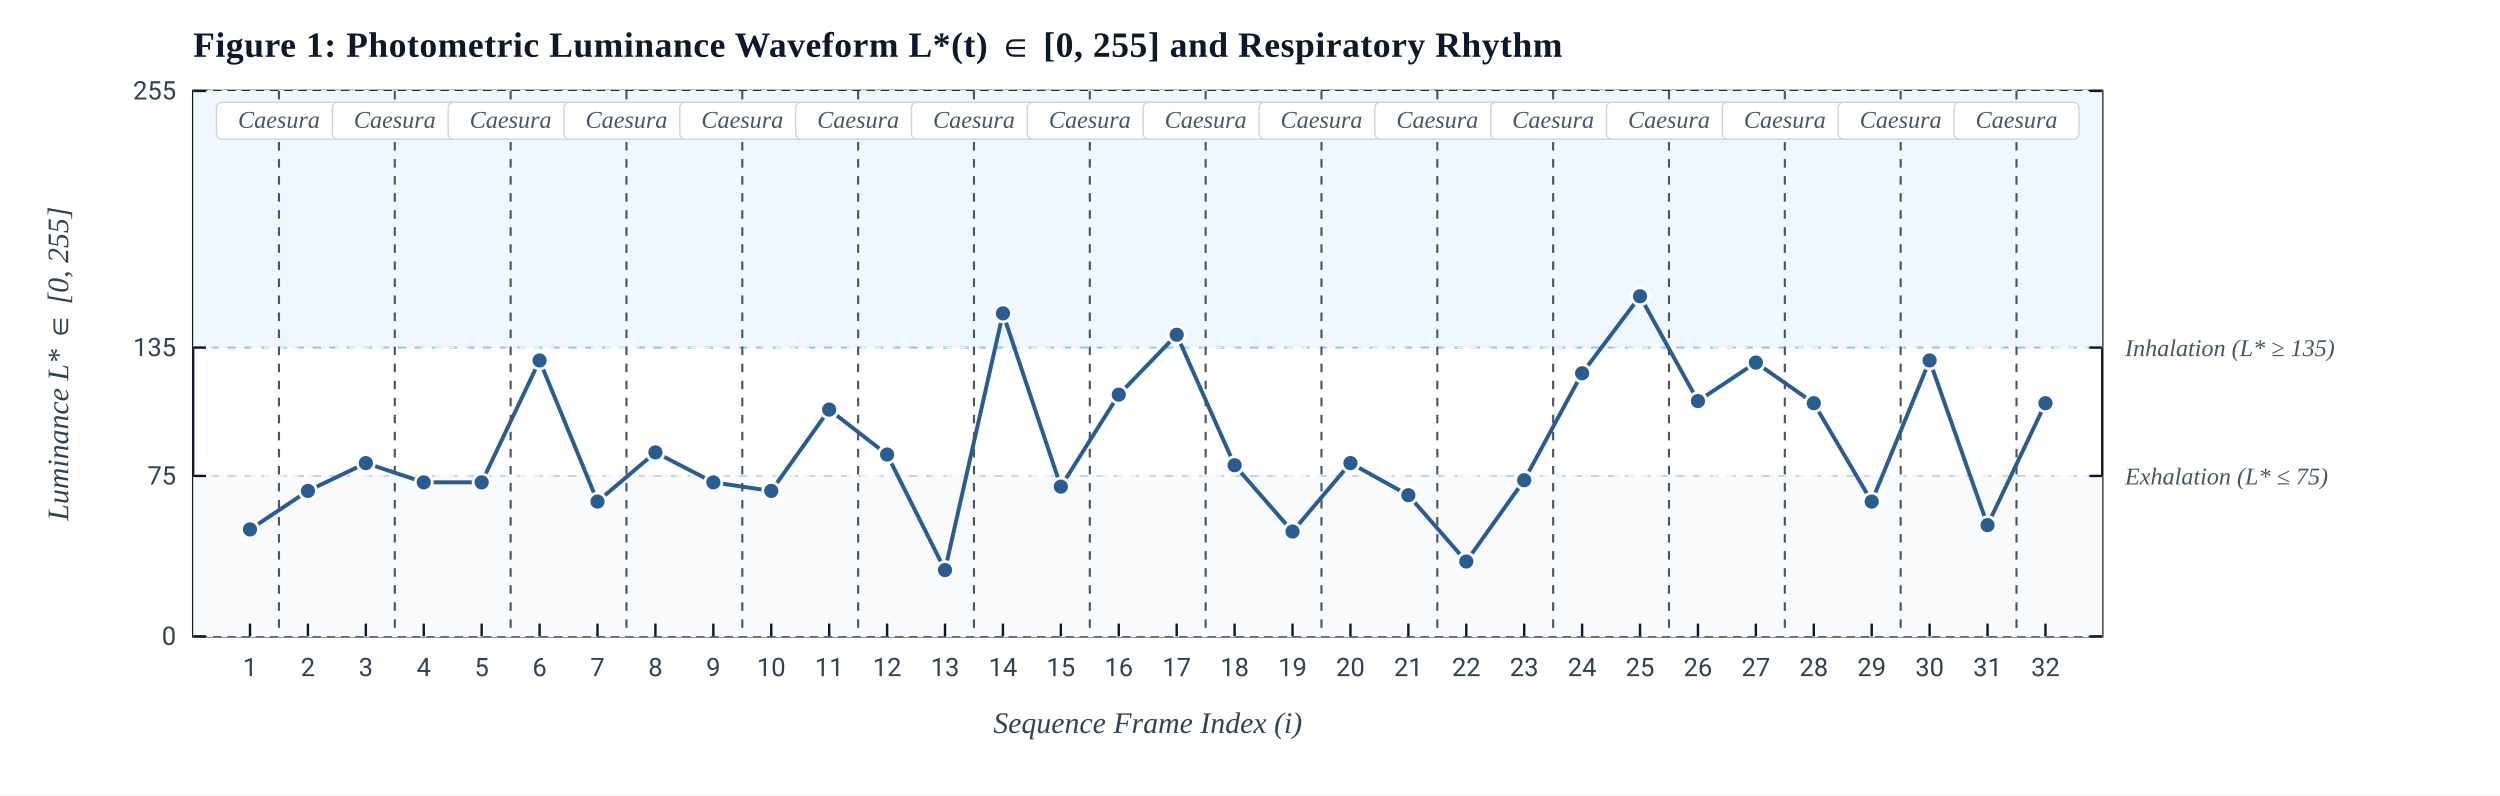
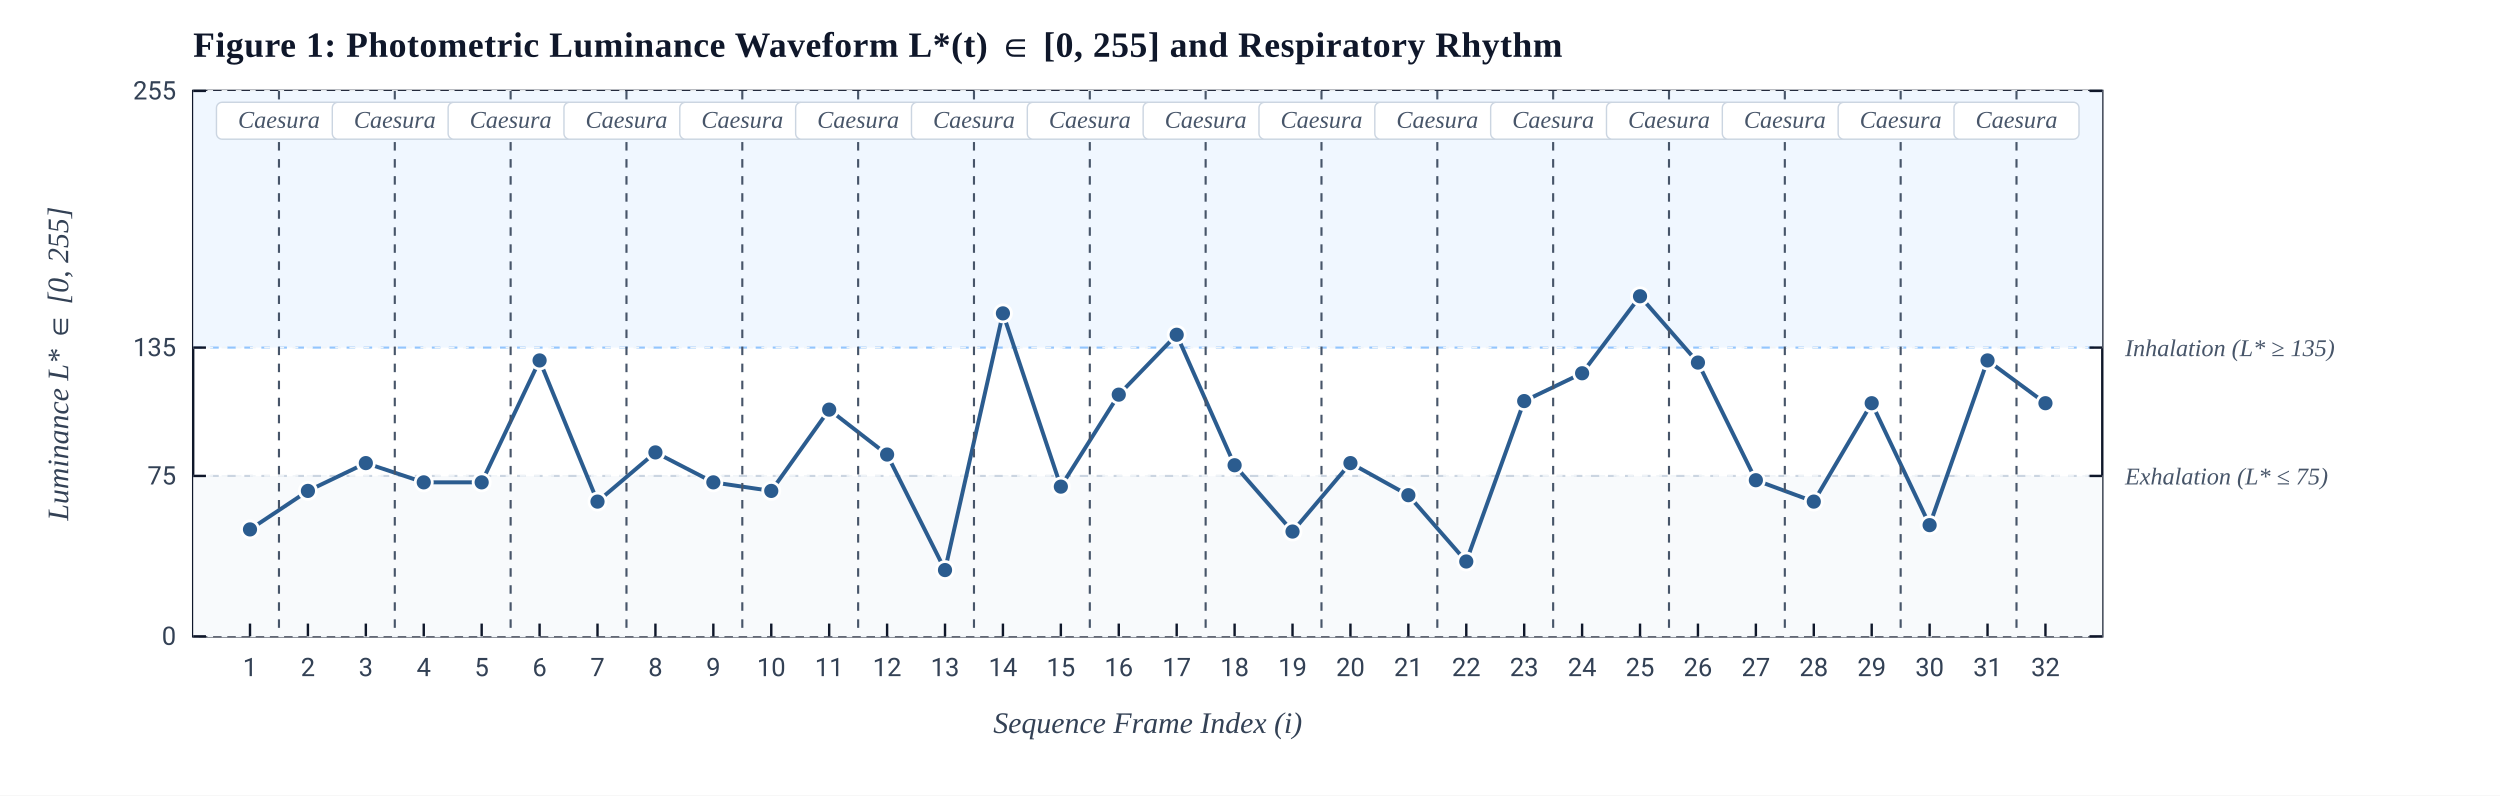
<svg xmlns="http://www.w3.org/2000/svg" viewBox="0 0 880 280" width="100%" height="100%">
  <style>
    .paper-bg { fill: #ffffff; }
    .spine-box { fill: #ffffff; stroke: #0f172a; stroke-width: 0.85; }
    .academic-grid { stroke: #f1f5f9; stroke-width: 0.6; stroke-dasharray: 2 3; }
    .tick-line { stroke: #0f172a; stroke-width: 0.85; }
    .fig-heading { fill: #0f172a; font-family: "Times New Roman", Times, "Nimbus Roman No9 L", "Liberation Serif", serif; font-size: 12.5px; font-weight: bold; letter-spacing: 0.2px; }
    .axis-title { fill: #334155; font-family: "Times New Roman", Times, "Nimbus Roman No9 L", "Liberation Serif", serif; font-size: 10.5px; font-style: italic; }
    .tick-label { fill: #334155; font-family: -apple-system, BlinkMacSystemFont, "Segoe UI", Roboto, Helvetica, Arial, sans-serif; font-size: 9px; font-variant-numeric: tabular-nums; }
    .threshold-label { fill: #475569; font-family: "Times New Roman", Times, "Nimbus Roman No9 L", "Liberation Serif", serif; font-size: 8.5px; font-style: italic; }
  </style>
  <rect width="880" height="280" class="paper-bg" />
  <text x="68" y="20" class="fig-heading">Figure 1: Photometric Luminance Waveform L*(t) ∈ [0, 255] and Respiratory Rhythm</text>
  <rect x="68" y="32" width="672" height="192" class="spine-box" />
  <rect x="68" y="32" width="672" height="90.353" fill="#f0f7ff" stroke="none" />
  <rect x="68" y="167.529" width="672" height="56.471" fill="#f8fafc" stroke="none" />
  <line x1="68" y1="122.353" x2="740" y2="122.353" stroke="#93c5fd" stroke-width="0.75" stroke-dasharray="3 3" />
  <text x="748" y="125.353" class="threshold-label" fill="#2b5c8f" text-anchor="start">Inhalation (L* ≥ 135)</text>
  <line x1="68" y1="167.529" x2="740" y2="167.529" stroke="#cbd5e1" stroke-width="0.75" stroke-dasharray="3 3" />
  <text x="748" y="170.529" class="threshold-label" fill="#475569" text-anchor="start">Exhalation (L* ≤ 75)</text>
  <text transform="translate(24, 128) rotate(-90)" class="axis-title" text-anchor="middle">Luminance L* ∈ [0, 255]</text>
  <line x1="68" y1="32" x2="740" y2="32" class="academic-grid" />
  <line x1="68" y1="32" x2="72.5" y2="32" class="tick-line" />
  <line x1="735.5" y1="32" x2="740" y2="32" class="tick-line" />
  <text x="62" y="35" class="tick-label" text-anchor="end">255</text>
  <line x1="68" y1="122.353" x2="740" y2="122.353" class="academic-grid" />
  <line x1="68" y1="122.353" x2="72.5" y2="122.353" class="tick-line" />
  <line x1="735.5" y1="122.353" x2="740" y2="122.353" class="tick-line" />
  <text x="62" y="125.353" class="tick-label" text-anchor="end">135</text>
  <line x1="68" y1="167.529" x2="740" y2="167.529" class="academic-grid" />
  <line x1="68" y1="167.529" x2="72.5" y2="167.529" class="tick-line" />
  <line x1="735.5" y1="167.529" x2="740" y2="167.529" class="tick-line" />
  <text x="62" y="170.529" class="tick-label" text-anchor="end">75</text>
  <line x1="68" y1="224" x2="740" y2="224" class="academic-grid" />
  <line x1="68" y1="224" x2="72.5" y2="224" class="tick-line" />
  <line x1="735.5" y1="224" x2="740" y2="224" class="tick-line" />
  <text x="62" y="227" class="tick-label" text-anchor="end">0</text>
-   <path d="M 88 186.353 L 108.387 172.8 L 128.774 163.012 L 149.161 169.788 L 169.548 169.788 L 189.935 126.871 L 210.323 176.565 L 230.71 159.247 L 251.097 169.788 L 271.484 172.8 L 291.871 144.188 L 312.258 160 L 332.645 200.659 L 353.032 110.306 L 373.419 171.294 L 393.806 138.918 L 414.194 117.835 L 434.581 163.765 L 454.968 187.106 L 475.355 163.012 L 495.742 174.306 L 516.129 197.647 L 536.516 169.035 L 556.903 131.388 L 577.29 104.282 L 597.677 141.176 L 618.065 127.624 L 638.452 141.929 L 658.839 176.565 L 679.226 126.871 L 699.613 184.847 L 720 141.929" fill="none" stroke="#2b5c8f" stroke-width="1.4" stroke-linejoin="round" stroke-linecap="round" />
+   <path d="M 88 186.353 L 108.387 172.8 L 128.774 163.012 L 149.161 169.788 L 169.548 169.788 L 189.935 126.871 L 210.323 176.565 L 230.71 159.247 L 251.097 169.788 L 271.484 172.8 L 291.871 144.188 L 312.258 160 L 332.645 200.659 L 353.032 110.306 L 373.419 171.294 L 393.806 138.918 L 414.194 117.835 L 434.581 163.765 L 454.968 187.106 L 475.355 163.012 L 495.742 174.306 L 516.129 197.647 L 536.516 141.176 L 556.903 131.388 L 577.29 104.282 L 597.677 127.624 L 618.065 169.035 L 638.452 176.565 L 658.839 141.929 L 679.226 184.847 L 699.613 126.871 L 720 141.929" fill="none" stroke="#2b5c8f" stroke-width="1.4" stroke-linejoin="round" stroke-linecap="round" />
  <line x1="98.194" y1="32" x2="98.194" y2="224" stroke="#475569" stroke-width="0.75" stroke-dasharray="3 3" />
  <rect x="76.194" y="36" width="44" height="13" fill="#ffffff" stroke="#cbd5e1" stroke-width="0.5" rx="2" />
  <text x="98.194" y="45" class="threshold-label" fill="#334155" text-anchor="middle">Caesura</text>
  <line x1="138.968" y1="32" x2="138.968" y2="224" stroke="#475569" stroke-width="0.75" stroke-dasharray="3 3" />
  <rect x="116.968" y="36" width="44" height="13" fill="#ffffff" stroke="#cbd5e1" stroke-width="0.5" rx="2" />
  <text x="138.968" y="45" class="threshold-label" fill="#334155" text-anchor="middle">Caesura</text>
  <line x1="179.742" y1="32" x2="179.742" y2="224" stroke="#475569" stroke-width="0.75" stroke-dasharray="3 3" />
  <rect x="157.742" y="36" width="44" height="13" fill="#ffffff" stroke="#cbd5e1" stroke-width="0.5" rx="2" />
  <text x="179.742" y="45" class="threshold-label" fill="#334155" text-anchor="middle">Caesura</text>
  <line x1="220.516" y1="32" x2="220.516" y2="224" stroke="#475569" stroke-width="0.75" stroke-dasharray="3 3" />
  <rect x="198.516" y="36" width="44" height="13" fill="#ffffff" stroke="#cbd5e1" stroke-width="0.5" rx="2" />
  <text x="220.516" y="45" class="threshold-label" fill="#334155" text-anchor="middle">Caesura</text>
  <line x1="261.29" y1="32" x2="261.29" y2="224" stroke="#475569" stroke-width="0.75" stroke-dasharray="3 3" />
  <rect x="239.29" y="36" width="44" height="13" fill="#ffffff" stroke="#cbd5e1" stroke-width="0.5" rx="2" />
  <text x="261.29" y="45" class="threshold-label" fill="#334155" text-anchor="middle">Caesura</text>
  <line x1="302.065" y1="32" x2="302.065" y2="224" stroke="#475569" stroke-width="0.75" stroke-dasharray="3 3" />
  <rect x="280.065" y="36" width="44" height="13" fill="#ffffff" stroke="#cbd5e1" stroke-width="0.5" rx="2" />
  <text x="302.065" y="45" class="threshold-label" fill="#334155" text-anchor="middle">Caesura</text>
  <line x1="342.839" y1="32" x2="342.839" y2="224" stroke="#475569" stroke-width="0.75" stroke-dasharray="3 3" />
  <rect x="320.839" y="36" width="44" height="13" fill="#ffffff" stroke="#cbd5e1" stroke-width="0.5" rx="2" />
  <text x="342.839" y="45" class="threshold-label" fill="#334155" text-anchor="middle">Caesura</text>
  <line x1="383.613" y1="32" x2="383.613" y2="224" stroke="#475569" stroke-width="0.75" stroke-dasharray="3 3" />
  <rect x="361.613" y="36" width="44" height="13" fill="#ffffff" stroke="#cbd5e1" stroke-width="0.5" rx="2" />
  <text x="383.613" y="45" class="threshold-label" fill="#334155" text-anchor="middle">Caesura</text>
  <line x1="424.387" y1="32" x2="424.387" y2="224" stroke="#475569" stroke-width="0.75" stroke-dasharray="3 3" />
  <rect x="402.387" y="36" width="44" height="13" fill="#ffffff" stroke="#cbd5e1" stroke-width="0.5" rx="2" />
  <text x="424.387" y="45" class="threshold-label" fill="#334155" text-anchor="middle">Caesura</text>
  <line x1="465.161" y1="32" x2="465.161" y2="224" stroke="#475569" stroke-width="0.75" stroke-dasharray="3 3" />
  <rect x="443.161" y="36" width="44" height="13" fill="#ffffff" stroke="#cbd5e1" stroke-width="0.5" rx="2" />
  <text x="465.161" y="45" class="threshold-label" fill="#334155" text-anchor="middle">Caesura</text>
  <line x1="505.935" y1="32" x2="505.935" y2="224" stroke="#475569" stroke-width="0.75" stroke-dasharray="3 3" />
  <rect x="483.935" y="36" width="44" height="13" fill="#ffffff" stroke="#cbd5e1" stroke-width="0.5" rx="2" />
  <text x="505.935" y="45" class="threshold-label" fill="#334155" text-anchor="middle">Caesura</text>
  <line x1="546.71" y1="32" x2="546.71" y2="224" stroke="#475569" stroke-width="0.75" stroke-dasharray="3 3" />
  <rect x="524.71" y="36" width="44" height="13" fill="#ffffff" stroke="#cbd5e1" stroke-width="0.5" rx="2" />
  <text x="546.71" y="45" class="threshold-label" fill="#334155" text-anchor="middle">Caesura</text>
  <line x1="587.484" y1="32" x2="587.484" y2="224" stroke="#475569" stroke-width="0.75" stroke-dasharray="3 3" />
  <rect x="565.484" y="36" width="44" height="13" fill="#ffffff" stroke="#cbd5e1" stroke-width="0.5" rx="2" />
  <text x="587.484" y="45" class="threshold-label" fill="#334155" text-anchor="middle">Caesura</text>
  <line x1="628.258" y1="32" x2="628.258" y2="224" stroke="#475569" stroke-width="0.75" stroke-dasharray="3 3" />
  <rect x="606.258" y="36" width="44" height="13" fill="#ffffff" stroke="#cbd5e1" stroke-width="0.5" rx="2" />
  <text x="628.258" y="45" class="threshold-label" fill="#334155" text-anchor="middle">Caesura</text>
  <line x1="669.032" y1="32" x2="669.032" y2="224" stroke="#475569" stroke-width="0.75" stroke-dasharray="3 3" />
  <rect x="647.032" y="36" width="44" height="13" fill="#ffffff" stroke="#cbd5e1" stroke-width="0.5" rx="2" />
  <text x="669.032" y="45" class="threshold-label" fill="#334155" text-anchor="middle">Caesura</text>
  <line x1="709.806" y1="32" x2="709.806" y2="224" stroke="#475569" stroke-width="0.75" stroke-dasharray="3 3" />
  <rect x="687.806" y="36" width="44" height="13" fill="#ffffff" stroke="#cbd5e1" stroke-width="0.5" rx="2" />
  <text x="709.806" y="45" class="threshold-label" fill="#334155" text-anchor="middle">Caesura</text>
  <circle cx="88" cy="186.353" r="3.0" fill="#2b5c8f" stroke="#ffffff" stroke-width="1.0" />
  <line x1="88" y1="219.5" x2="88" y2="224" class="tick-line" />
  <text x="88" y="238" class="tick-label" text-anchor="middle">1</text>
  <circle cx="108.387" cy="172.8" r="3.0" fill="#2b5c8f" stroke="#ffffff" stroke-width="1.0" />
  <line x1="108.387" y1="219.5" x2="108.387" y2="224" class="tick-line" />
  <text x="108.387" y="238" class="tick-label" text-anchor="middle">2</text>
  <circle cx="128.774" cy="163.012" r="3.0" fill="#2b5c8f" stroke="#ffffff" stroke-width="1.0" />
  <line x1="128.774" y1="219.5" x2="128.774" y2="224" class="tick-line" />
  <text x="128.774" y="238" class="tick-label" text-anchor="middle">3</text>
  <circle cx="149.161" cy="169.788" r="3.0" fill="#2b5c8f" stroke="#ffffff" stroke-width="1.0" />
  <line x1="149.161" y1="219.5" x2="149.161" y2="224" class="tick-line" />
  <text x="149.161" y="238" class="tick-label" text-anchor="middle">4</text>
  <circle cx="169.548" cy="169.788" r="3.0" fill="#2b5c8f" stroke="#ffffff" stroke-width="1.0" />
  <line x1="169.548" y1="219.5" x2="169.548" y2="224" class="tick-line" />
  <text x="169.548" y="238" class="tick-label" text-anchor="middle">5</text>
  <circle cx="189.935" cy="126.871" r="3.0" fill="#2b5c8f" stroke="#ffffff" stroke-width="1.0" />
  <line x1="189.935" y1="219.5" x2="189.935" y2="224" class="tick-line" />
  <text x="189.935" y="238" class="tick-label" text-anchor="middle">6</text>
  <circle cx="210.323" cy="176.565" r="3.0" fill="#2b5c8f" stroke="#ffffff" stroke-width="1.0" />
  <line x1="210.323" y1="219.5" x2="210.323" y2="224" class="tick-line" />
  <text x="210.323" y="238" class="tick-label" text-anchor="middle">7</text>
  <circle cx="230.71" cy="159.247" r="3.0" fill="#2b5c8f" stroke="#ffffff" stroke-width="1.0" />
  <line x1="230.71" y1="219.5" x2="230.71" y2="224" class="tick-line" />
  <text x="230.71" y="238" class="tick-label" text-anchor="middle">8</text>
  <circle cx="251.097" cy="169.788" r="3.0" fill="#2b5c8f" stroke="#ffffff" stroke-width="1.0" />
  <line x1="251.097" y1="219.5" x2="251.097" y2="224" class="tick-line" />
  <text x="251.097" y="238" class="tick-label" text-anchor="middle">9</text>
  <circle cx="271.484" cy="172.8" r="3.0" fill="#2b5c8f" stroke="#ffffff" stroke-width="1.0" />
  <line x1="271.484" y1="219.5" x2="271.484" y2="224" class="tick-line" />
  <text x="271.484" y="238" class="tick-label" text-anchor="middle">10</text>
  <circle cx="291.871" cy="144.188" r="3.0" fill="#2b5c8f" stroke="#ffffff" stroke-width="1.0" />
  <line x1="291.871" y1="219.5" x2="291.871" y2="224" class="tick-line" />
  <text x="291.871" y="238" class="tick-label" text-anchor="middle">11</text>
  <circle cx="312.258" cy="160" r="3.0" fill="#2b5c8f" stroke="#ffffff" stroke-width="1.0" />
  <line x1="312.258" y1="219.5" x2="312.258" y2="224" class="tick-line" />
  <text x="312.258" y="238" class="tick-label" text-anchor="middle">12</text>
  <circle cx="332.645" cy="200.659" r="3.0" fill="#2b5c8f" stroke="#ffffff" stroke-width="1.0" />
  <line x1="332.645" y1="219.5" x2="332.645" y2="224" class="tick-line" />
  <text x="332.645" y="238" class="tick-label" text-anchor="middle">13</text>
  <circle cx="353.032" cy="110.306" r="3.0" fill="#2b5c8f" stroke="#ffffff" stroke-width="1.0" />
  <line x1="353.032" y1="219.5" x2="353.032" y2="224" class="tick-line" />
  <text x="353.032" y="238" class="tick-label" text-anchor="middle">14</text>
  <circle cx="373.419" cy="171.294" r="3.0" fill="#2b5c8f" stroke="#ffffff" stroke-width="1.0" />
  <line x1="373.419" y1="219.5" x2="373.419" y2="224" class="tick-line" />
  <text x="373.419" y="238" class="tick-label" text-anchor="middle">15</text>
  <circle cx="393.806" cy="138.918" r="3.0" fill="#2b5c8f" stroke="#ffffff" stroke-width="1.0" />
  <line x1="393.806" y1="219.5" x2="393.806" y2="224" class="tick-line" />
  <text x="393.806" y="238" class="tick-label" text-anchor="middle">16</text>
  <circle cx="414.194" cy="117.835" r="3.0" fill="#2b5c8f" stroke="#ffffff" stroke-width="1.0" />
  <line x1="414.194" y1="219.5" x2="414.194" y2="224" class="tick-line" />
  <text x="414.194" y="238" class="tick-label" text-anchor="middle">17</text>
  <circle cx="434.581" cy="163.765" r="3.0" fill="#2b5c8f" stroke="#ffffff" stroke-width="1.0" />
  <line x1="434.581" y1="219.5" x2="434.581" y2="224" class="tick-line" />
  <text x="434.581" y="238" class="tick-label" text-anchor="middle">18</text>
  <circle cx="454.968" cy="187.106" r="3.0" fill="#2b5c8f" stroke="#ffffff" stroke-width="1.0" />
  <line x1="454.968" y1="219.5" x2="454.968" y2="224" class="tick-line" />
  <text x="454.968" y="238" class="tick-label" text-anchor="middle">19</text>
  <circle cx="475.355" cy="163.012" r="3.0" fill="#2b5c8f" stroke="#ffffff" stroke-width="1.0" />
  <line x1="475.355" y1="219.5" x2="475.355" y2="224" class="tick-line" />
  <text x="475.355" y="238" class="tick-label" text-anchor="middle">20</text>
  <circle cx="495.742" cy="174.306" r="3.0" fill="#2b5c8f" stroke="#ffffff" stroke-width="1.0" />
  <line x1="495.742" y1="219.5" x2="495.742" y2="224" class="tick-line" />
  <text x="495.742" y="238" class="tick-label" text-anchor="middle">21</text>
  <circle cx="516.129" cy="197.647" r="3.0" fill="#2b5c8f" stroke="#ffffff" stroke-width="1.0" />
  <line x1="516.129" y1="219.5" x2="516.129" y2="224" class="tick-line" />
  <text x="516.129" y="238" class="tick-label" text-anchor="middle">22</text>
-   <circle cx="536.516" cy="169.035" r="3.0" fill="#2b5c8f" stroke="#ffffff" stroke-width="1.0" />
+   <circle cx="536.516" cy="141.176" r="3.0" fill="#2b5c8f" stroke="#ffffff" stroke-width="1.0" />
  <line x1="536.516" y1="219.5" x2="536.516" y2="224" class="tick-line" />
  <text x="536.516" y="238" class="tick-label" text-anchor="middle">23</text>
  <circle cx="556.903" cy="131.388" r="3.0" fill="#2b5c8f" stroke="#ffffff" stroke-width="1.0" />
  <line x1="556.903" y1="219.5" x2="556.903" y2="224" class="tick-line" />
  <text x="556.903" y="238" class="tick-label" text-anchor="middle">24</text>
  <circle cx="577.29" cy="104.282" r="3.0" fill="#2b5c8f" stroke="#ffffff" stroke-width="1.0" />
  <line x1="577.29" y1="219.5" x2="577.29" y2="224" class="tick-line" />
  <text x="577.29" y="238" class="tick-label" text-anchor="middle">25</text>
-   <circle cx="597.677" cy="141.176" r="3.0" fill="#2b5c8f" stroke="#ffffff" stroke-width="1.0" />
+   <circle cx="597.677" cy="127.624" r="3.0" fill="#2b5c8f" stroke="#ffffff" stroke-width="1.0" />
  <line x1="597.677" y1="219.5" x2="597.677" y2="224" class="tick-line" />
  <text x="597.677" y="238" class="tick-label" text-anchor="middle">26</text>
-   <circle cx="618.065" cy="127.624" r="3.0" fill="#2b5c8f" stroke="#ffffff" stroke-width="1.0" />
+   <circle cx="618.065" cy="169.035" r="3.0" fill="#2b5c8f" stroke="#ffffff" stroke-width="1.0" />
  <line x1="618.065" y1="219.5" x2="618.065" y2="224" class="tick-line" />
  <text x="618.065" y="238" class="tick-label" text-anchor="middle">27</text>
-   <circle cx="638.452" cy="141.929" r="3.0" fill="#2b5c8f" stroke="#ffffff" stroke-width="1.0" />
+   <circle cx="638.452" cy="176.565" r="3.0" fill="#2b5c8f" stroke="#ffffff" stroke-width="1.0" />
  <line x1="638.452" y1="219.5" x2="638.452" y2="224" class="tick-line" />
  <text x="638.452" y="238" class="tick-label" text-anchor="middle">28</text>
-   <circle cx="658.839" cy="176.565" r="3.0" fill="#2b5c8f" stroke="#ffffff" stroke-width="1.0" />
+   <circle cx="658.839" cy="141.929" r="3.0" fill="#2b5c8f" stroke="#ffffff" stroke-width="1.0" />
  <line x1="658.839" y1="219.5" x2="658.839" y2="224" class="tick-line" />
  <text x="658.839" y="238" class="tick-label" text-anchor="middle">29</text>
-   <circle cx="679.226" cy="126.871" r="3.0" fill="#2b5c8f" stroke="#ffffff" stroke-width="1.0" />
+   <circle cx="679.226" cy="184.847" r="3.0" fill="#2b5c8f" stroke="#ffffff" stroke-width="1.0" />
  <line x1="679.226" y1="219.5" x2="679.226" y2="224" class="tick-line" />
  <text x="679.226" y="238" class="tick-label" text-anchor="middle">30</text>
-   <circle cx="699.613" cy="184.847" r="3.0" fill="#2b5c8f" stroke="#ffffff" stroke-width="1.0" />
+   <circle cx="699.613" cy="126.871" r="3.0" fill="#2b5c8f" stroke="#ffffff" stroke-width="1.0" />
  <line x1="699.613" y1="219.5" x2="699.613" y2="224" class="tick-line" />
  <text x="699.613" y="238" class="tick-label" text-anchor="middle">31</text>
  <circle cx="720" cy="141.929" r="3.0" fill="#2b5c8f" stroke="#ffffff" stroke-width="1.0" />
  <line x1="720" y1="219.5" x2="720" y2="224" class="tick-line" />
  <text x="720" y="238" class="tick-label" text-anchor="middle">32</text>
  <text x="404" y="258" class="axis-title" text-anchor="middle">Sequence Frame Index (i)</text>
</svg>
